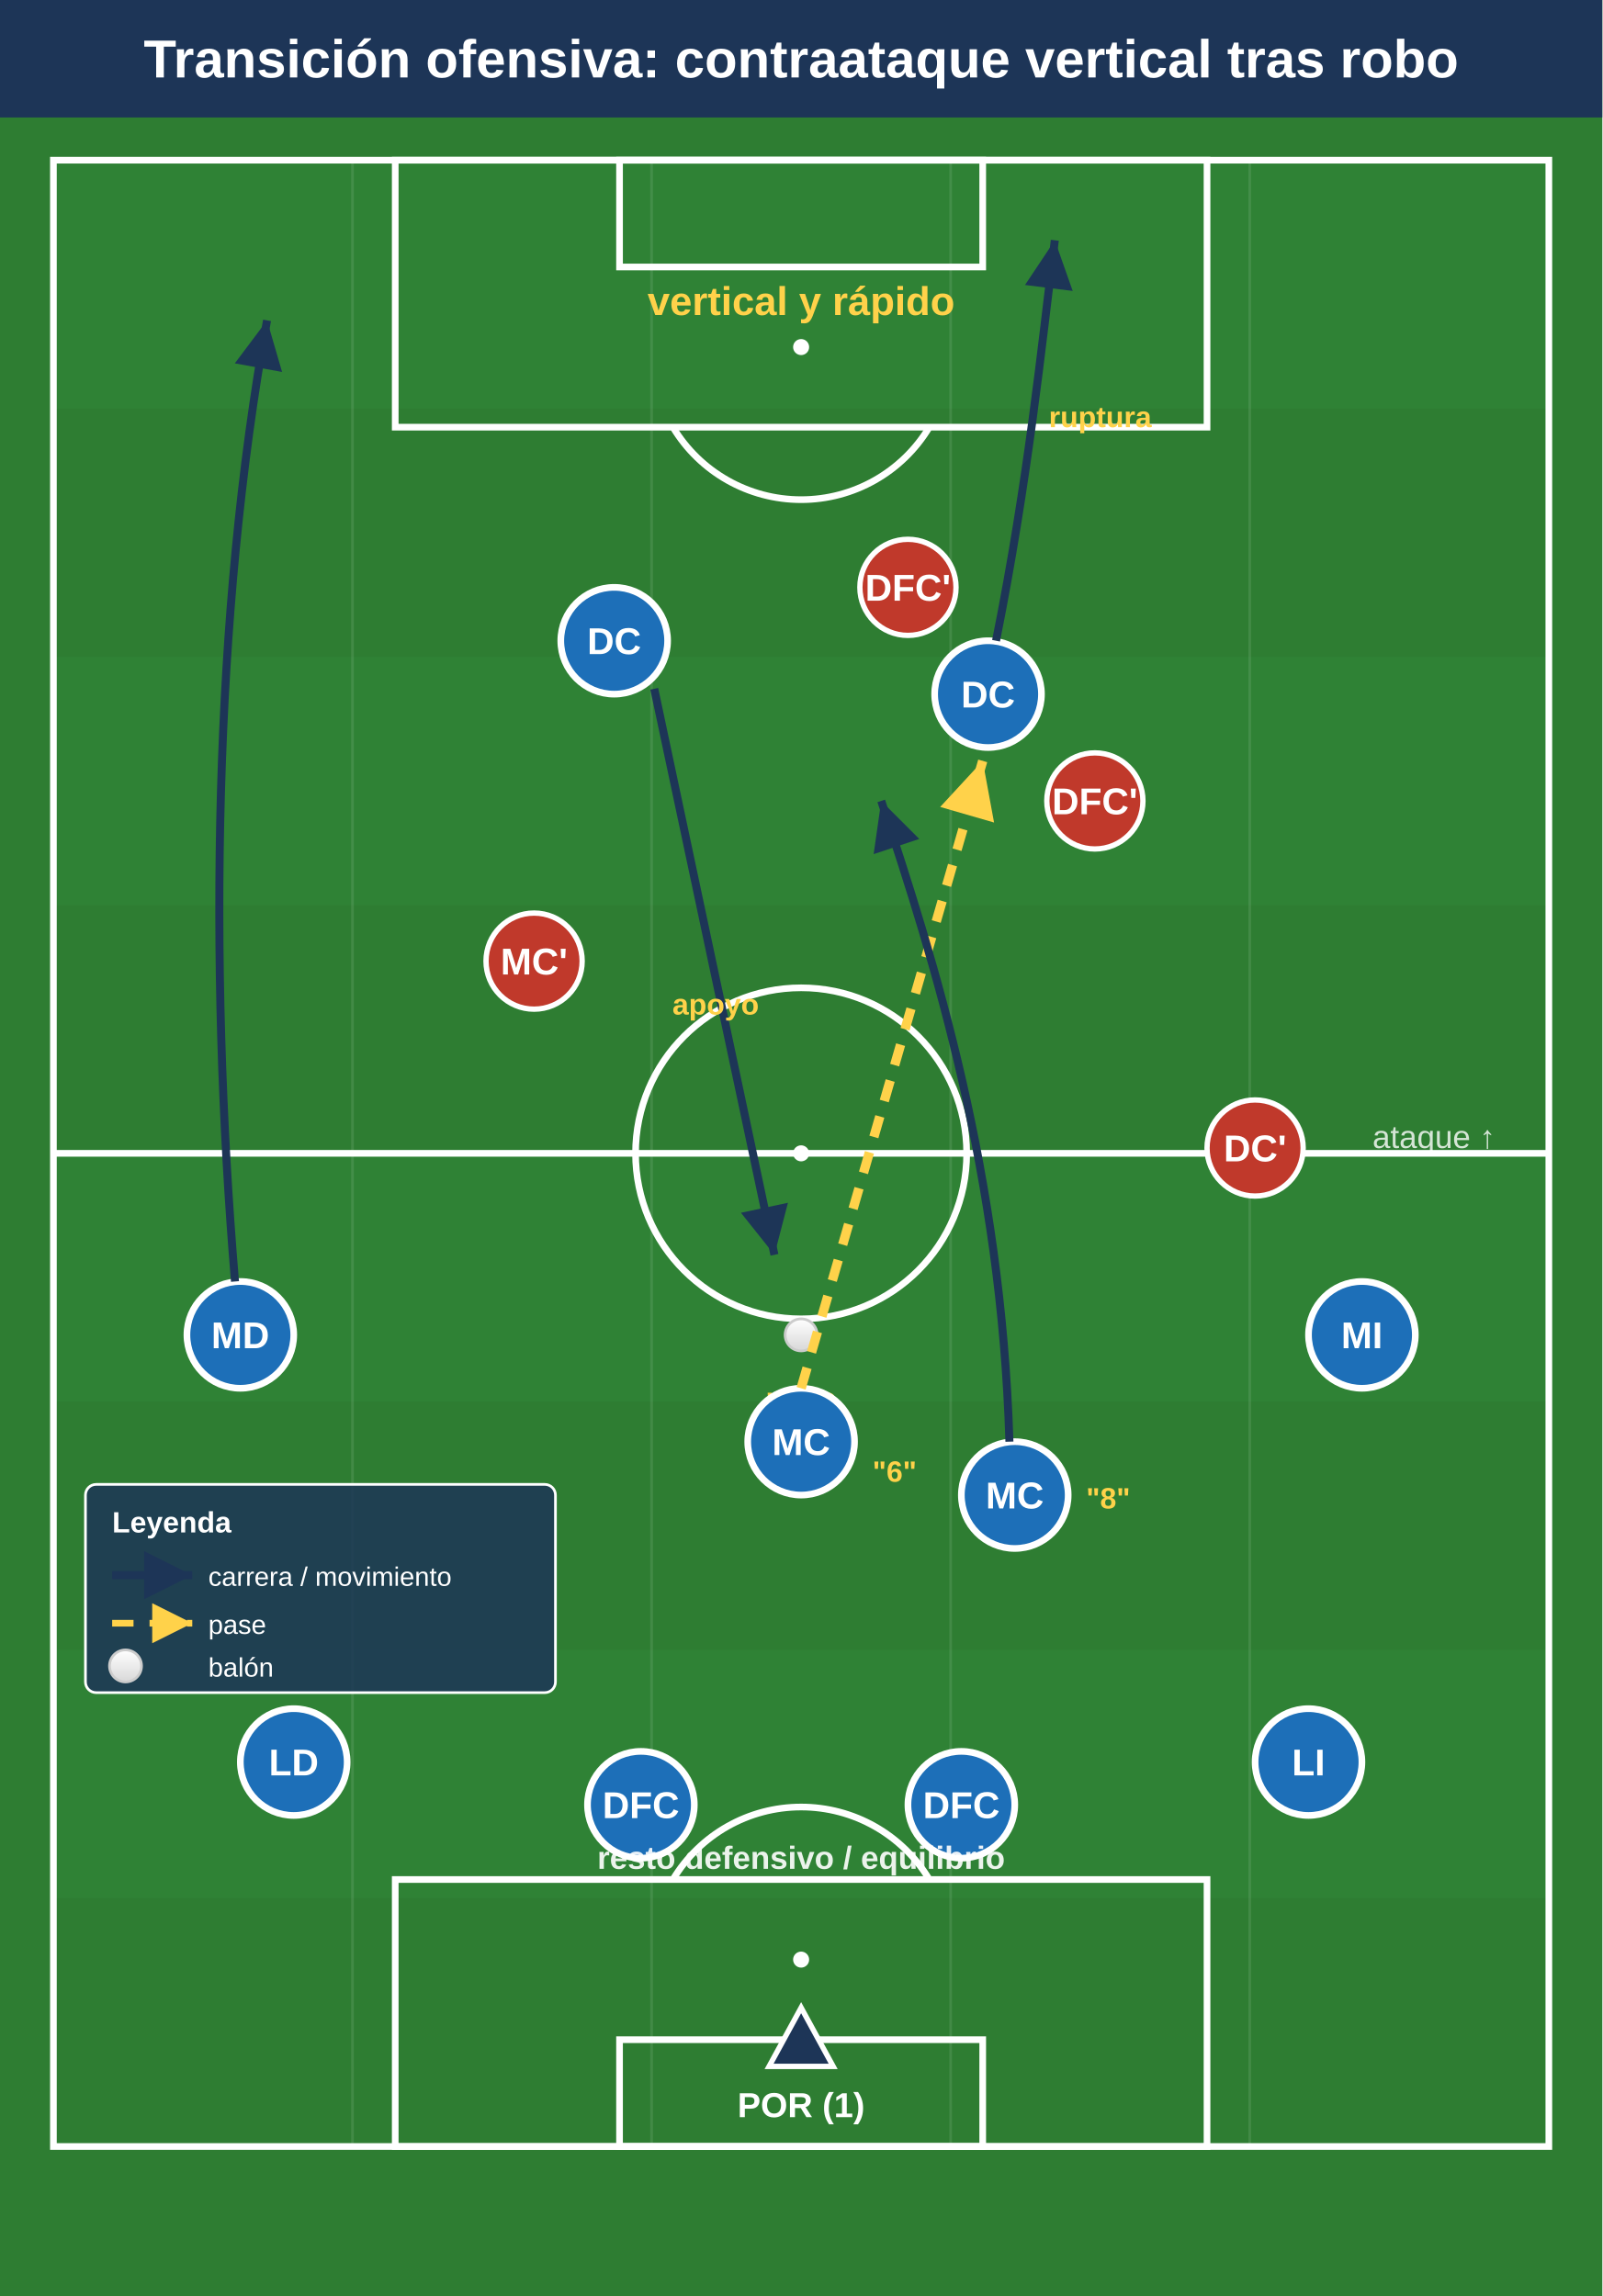
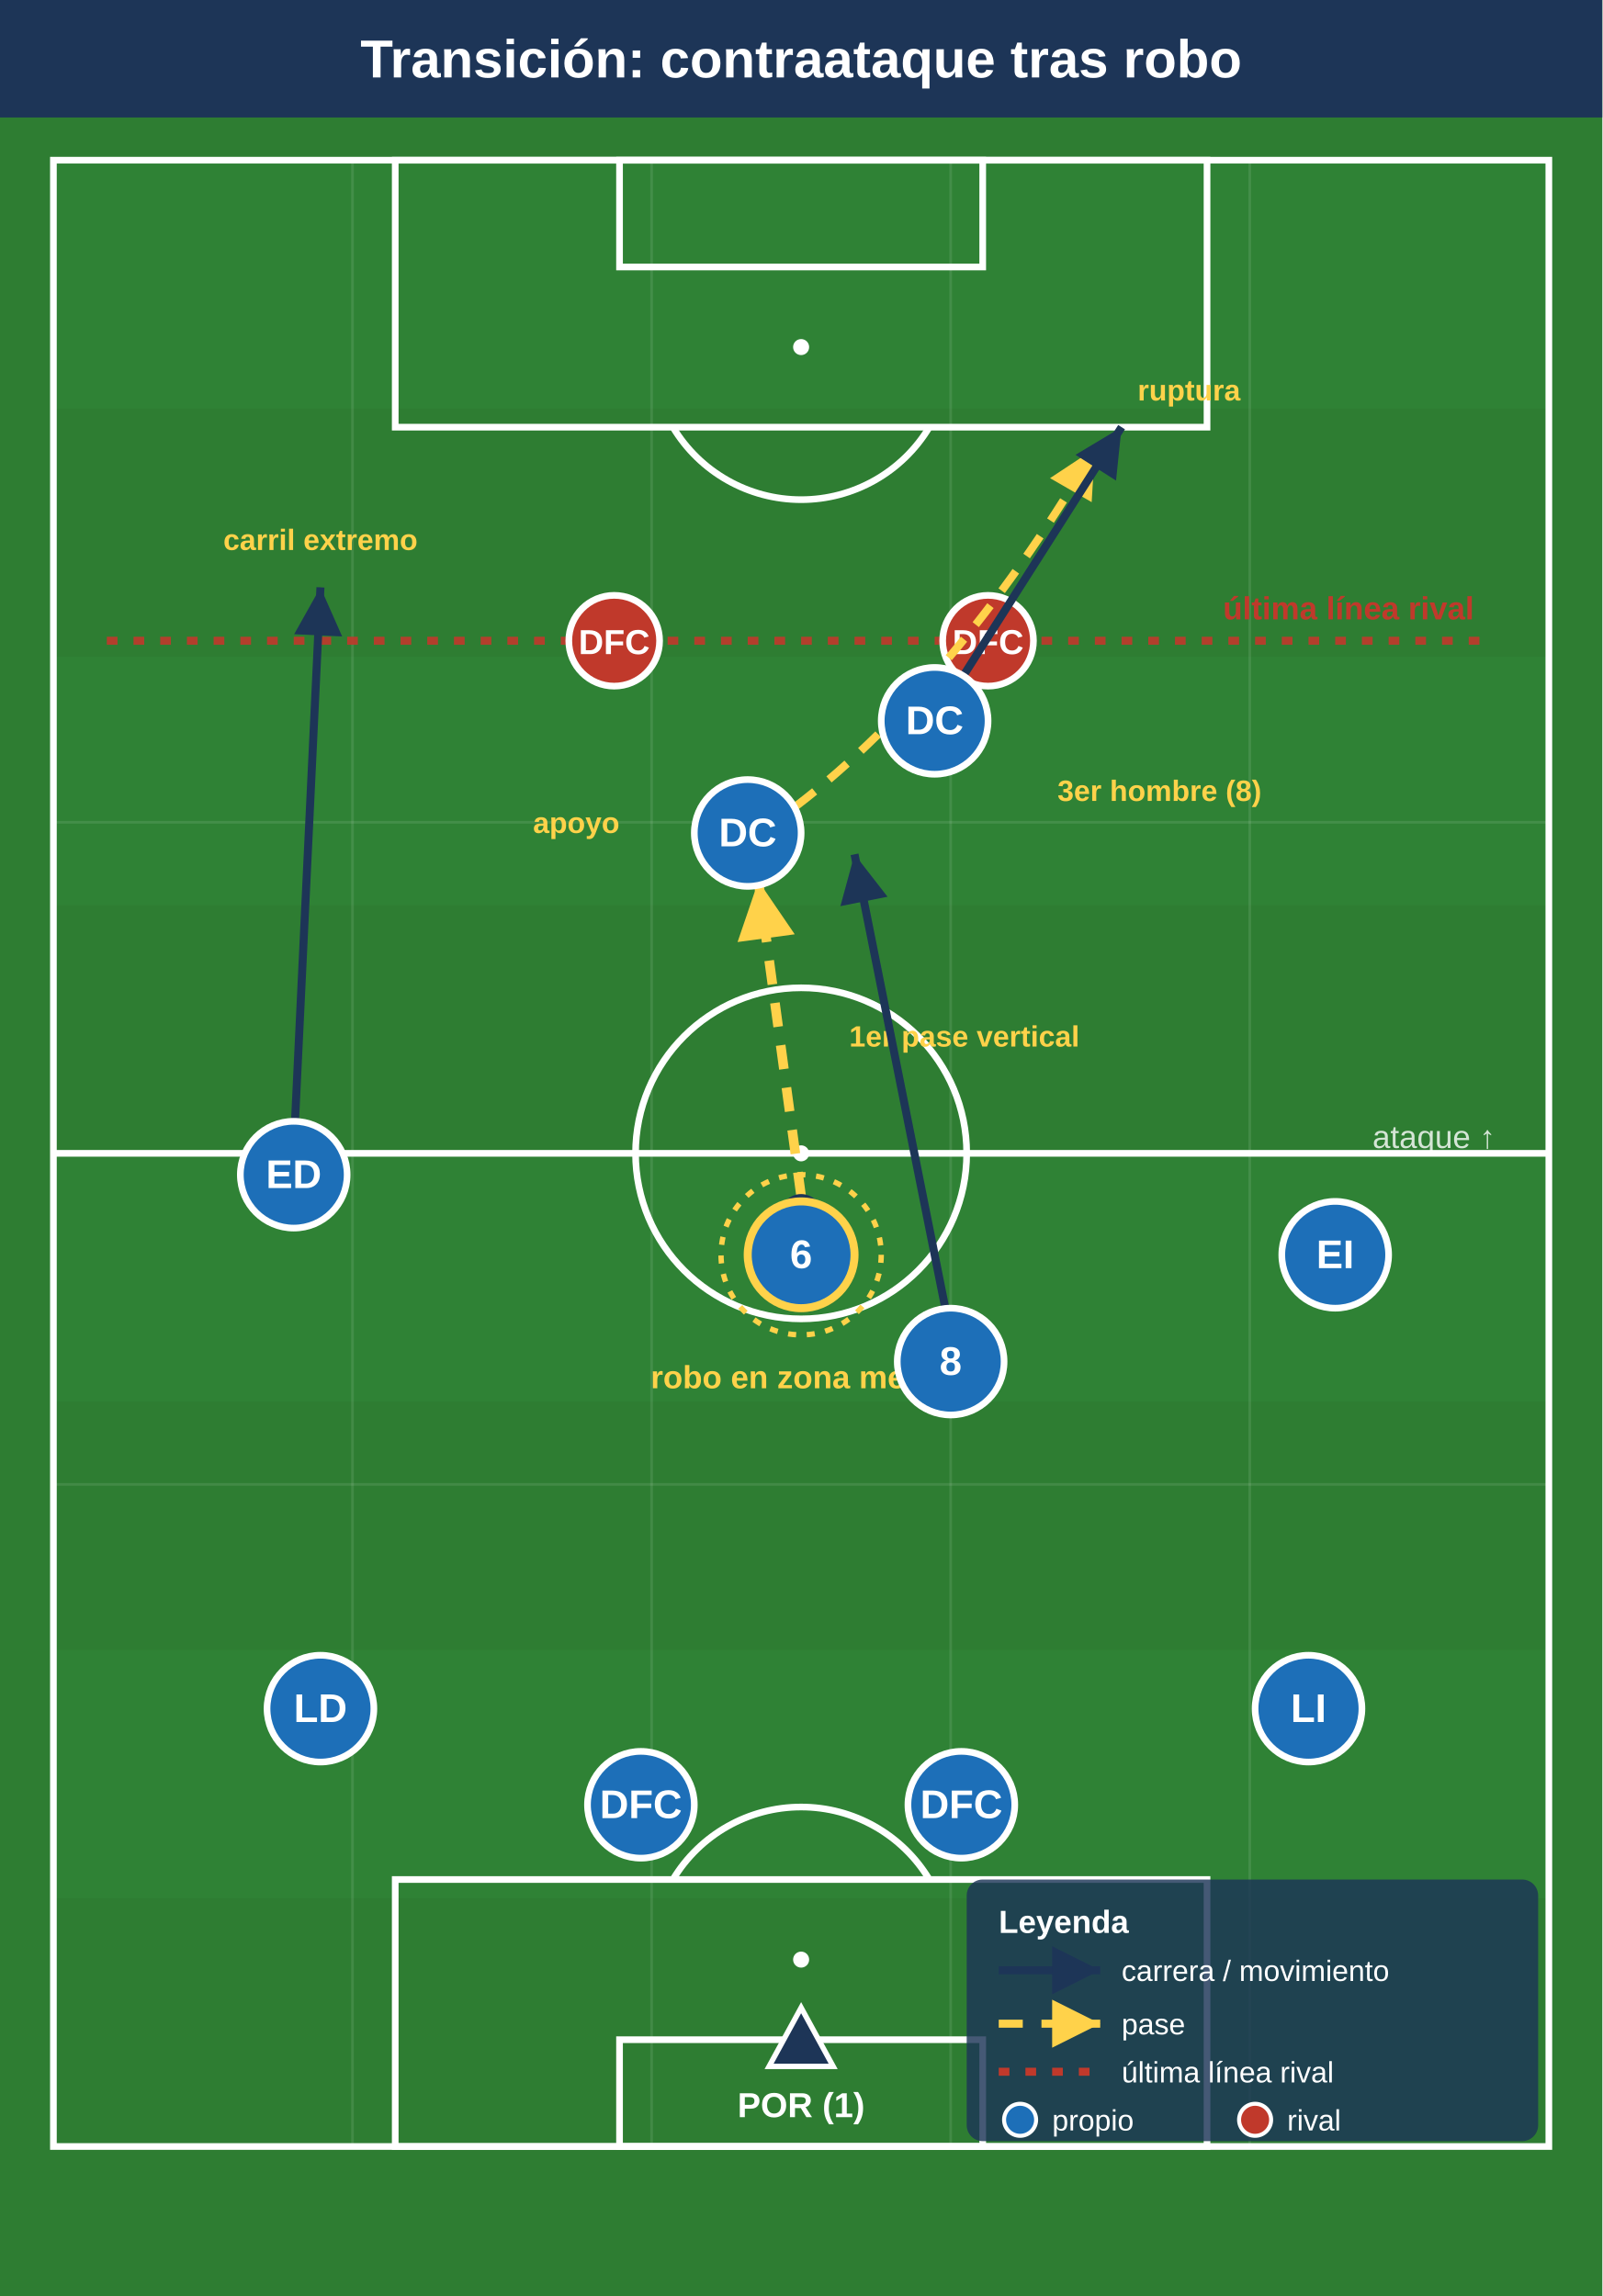
<svg xmlns="http://www.w3.org/2000/svg" viewBox="0 0 600 860" font-family="'Segoe UI', Arial, sans-serif">
  <defs>
    <marker id="arrow" markerWidth="9" markerHeight="9" refX="6" refY="3" orient="auto" markerUnits="strokeWidth">
      <path d="M0,0 L6,3 L0,6 Z" fill="#1d3557" />
    </marker>
-     <marker id="arrowY" markerWidth="10" markerHeight="10" refX="6" refY="3" orient="auto" markerUnits="strokeWidth">
+     <marker id="arrowPass" markerWidth="9" markerHeight="9" refX="6" refY="3" orient="auto" markerUnits="strokeWidth">
      <path d="M0,0 L6,3 L0,6 Z" fill="#ffd24a" />
    </marker>
    <linearGradient id="ball" x1="0" y1="0" x2="0" y2="1">
      <stop offset="0%" stop-color="#ffffff" />
      <stop offset="100%" stop-color="#d8d8d8" />
    </linearGradient>
  </defs>
  <rect x="0" y="0" width="600" height="860" fill="#2e7d32" />
  <g fill="#2f8235">
    <rect x="20" y="60" width="560" height="93" />
    <rect x="20" y="246" width="560" height="93" />
    <rect x="20" y="432" width="560" height="93" />
    <rect x="20" y="618" width="560" height="93" />
  </g>
  <g stroke="#ffffff" stroke-opacity="0.10" stroke-width="1">
    <line x1="132" y1="60" x2="132" y2="804" />
    <line x1="244" y1="60" x2="244" y2="804" />
    <line x1="356" y1="60" x2="356" y2="804" />
    <line x1="468" y1="60" x2="468" y2="804" />
  </g>
+   <g stroke="#ffffff" stroke-opacity="0.10" stroke-width="1">
+     <line x1="20" y1="308" x2="580" y2="308" />
+     <line x1="20" y1="556" x2="580" y2="556" />
+   </g>
  <g fill="none" stroke="#ffffff" stroke-width="2.5">
    <rect x="20" y="60" width="560" height="744" />
    <line x1="20" y1="432" x2="580" y2="432" />
    <circle cx="300" cy="432" r="62" />
    <rect x="148" y="60" width="304" height="100" />
    <rect x="232" y="60" width="136" height="40" />
    <rect x="148" y="704" width="304" height="100" />
    <rect x="232" y="764" width="136" height="40" />
  </g>
  <g fill="#ffffff">
    <circle cx="300" cy="432" r="3" />
    <circle cx="300" cy="130" r="3" />
    <circle cx="300" cy="734" r="3" />
  </g>
  <path d="M252,160 A56,56 0 0 0 348,160" fill="none" stroke="#ffffff" stroke-width="2.5" />
  <path d="M252,704 A56,56 0 0 1 348,704" fill="none" stroke="#ffffff" stroke-width="2.5" />
+   <rect x="0" y="0" width="600" height="44" fill="#1d3557" />
+   <text x="300" y="29" fill="#ffffff" font-size="20" font-weight="700" text-anchor="middle">Transición: contraataque tras robo</text>
  <text x="560" y="430" fill="#ffffff" font-size="12" text-anchor="end" opacity="0.8">ataque ↑</text>
-   <g font-size="14" font-weight="700" text-anchor="middle">
-     <circle cx="200" cy="360" r="18" fill="#c0392b" stroke="#ffffff" stroke-width="2" />
-     <text x="200" y="365" fill="#fff">MC'</text>
-     <circle cx="410" cy="300" r="18" fill="#c0392b" stroke="#ffffff" stroke-width="2" />
-     <text x="410" y="305" fill="#fff">DFC'</text>
-     <circle cx="340" cy="220" r="18" fill="#c0392b" stroke="#ffffff" stroke-width="2" />
-     <text x="340" y="225" fill="#fff">DFC'</text>
-     <circle cx="470" cy="430" r="18" fill="#c0392b" stroke="#ffffff" stroke-width="2" />
-     <text x="470" y="435" fill="#fff">DC'</text>
+   <circle cx="300" cy="470" r="30" fill="none" stroke="#ffd24a" stroke-width="2" stroke-dasharray="3 4" />
+   <text x="300" y="520" fill="#ffd24a" font-size="12" font-weight="700" text-anchor="middle">robo en zona media</text>
+   <line x1="40" y1="240" x2="560" y2="240" stroke="#c0392b" stroke-width="3" stroke-dasharray="4 6" opacity="0.9" />
+   <text x="552" y="232" fill="#c0392b" font-size="12" font-weight="700" text-anchor="end">última línea rival</text>
+   <g font-size="13" font-weight="700" text-anchor="middle">
+     <circle cx="230" cy="240" r="17" fill="#c0392b" stroke="#ffffff" stroke-width="2.5" />
+     <text x="230" y="245" fill="#fff">DFC</text>
+     <circle cx="370" cy="240" r="17" fill="#c0392b" stroke="#ffffff" stroke-width="2.5" />
+     <text x="370" y="245" fill="#fff">DFC</text>
  </g>
-   <circle cx="300" cy="500" r="6" fill="url(#ball)" stroke="#cccccc" />
-   <text x="300" y="528" fill="#ffd24a" font-size="12" font-weight="700" text-anchor="middle">robo</text>
-   <g font-size="14" font-weight="700" text-anchor="middle">
-     <circle cx="300" cy="540" r="20" fill="#1d6fb8" stroke="#ffffff" stroke-width="2.5" />
-     <text x="300" y="545" fill="#fff">MC</text>
+   <g fill="none" stroke="#ffd24a" stroke-width="3.6" stroke-dasharray="9 7" marker-end="url(#arrowPass)">
+     <line x1="300" y1="448" x2="284" y2="330" />
  </g>
-   <text x="335" y="555" fill="#ffd24a" font-size="11" font-weight="700" text-anchor="middle">"6"</text>
-   <g font-size="14" font-weight="700" text-anchor="middle">
-     <circle cx="230" cy="240" r="20" fill="#1d6fb8" stroke="#ffffff" stroke-width="2.5" />
-     <text x="230" y="245" fill="#fff">DC</text>
+   <text x="318" y="392" fill="#ffd24a" font-size="11" font-weight="700" text-anchor="start">1er pase vertical</text>
+   <g fill="none" stroke="#ffd24a" stroke-width="3" stroke-dasharray="9 7" marker-end="url(#arrowPass)">
+     <path d="M298,302 C340,270 380,220 410,168" />
  </g>
-   <path d="M245,258 L290,470" fill="none" stroke="#1d3557" stroke-width="3" marker-end="url(#arrow)" />
-   <text x="268" y="380" fill="#ffd24a" font-size="11" font-weight="700" text-anchor="middle">apoyo</text>
-   <g font-size="14" font-weight="700" text-anchor="middle">
-     <circle cx="370" cy="260" r="20" fill="#1d6fb8" stroke="#ffffff" stroke-width="2.5" />
-     <text x="370" y="265" fill="#fff">DC</text>
+   <g fill="none" stroke="#1d3557" stroke-width="3" marker-end="url(#arrow)">
+     <line x1="350" y1="270" x2="420" y2="160" />
+     <line x1="110" y1="430" x2="120" y2="220" />
+     <line x1="356" y1="500" x2="320" y2="320" />
  </g>
-   <path d="M373,240 C385,180 390,130 395,90" fill="none" stroke="#1d3557" stroke-width="3" marker-end="url(#arrow)" />
-   <text x="412" y="160" fill="#ffd24a" font-size="11" font-weight="700" text-anchor="middle">ruptura</text>
-   <path d="M300,520 L368,285" fill="none" stroke="#ffd24a" stroke-width="3.5" stroke-dasharray="8 6" marker-end="url(#arrowY)" />
-   <g font-size="14" font-weight="700" text-anchor="middle">
-     <circle cx="90" cy="500" r="20" fill="#1d6fb8" stroke="#ffffff" stroke-width="2.5" />
-     <text x="90" y="505" fill="#fff">MD</text>
-   </g>
-   <path d="M88,480 C78,360 80,230 100,120" fill="none" stroke="#1d3557" stroke-width="3" marker-end="url(#arrow)" />
-   <g font-size="14" font-weight="700" text-anchor="middle">
-     <circle cx="510" cy="500" r="20" fill="#1d6fb8" stroke="#ffffff" stroke-width="2.5" />
-     <text x="510" y="505" fill="#fff">MI</text>
-   </g>
-   <g font-size="14" font-weight="700" text-anchor="middle">
-     <circle cx="380" cy="560" r="20" fill="#1d6fb8" stroke="#ffffff" stroke-width="2.5" />
-     <text x="380" y="565" fill="#fff">MC</text>
-   </g>
-   <text x="415" y="565" fill="#ffd24a" font-size="11" font-weight="700" text-anchor="middle">"8"</text>
-   <path d="M378,540 C375,440 350,360 330,300" fill="none" stroke="#1d3557" stroke-width="3" marker-end="url(#arrow)" />
-   <g font-size="14" font-weight="700" text-anchor="middle">
-     <circle cx="110" cy="660" r="20" fill="#1d6fb8" stroke="#ffffff" stroke-width="2.5" />
-     <text x="110" y="665" fill="#fff">LD</text>
+   <circle cx="300" cy="455" r="7" fill="url(#ball)" stroke="#1d3557" stroke-width="1.5" />
+   <g font-size="15" font-weight="700" text-anchor="middle">
+     <polygon points="300,752 312,774 288,774" fill="#1d3557" stroke="#ffffff" stroke-width="2" />
+     <text x="300" y="793" fill="#ffffff" font-size="13">POR (1)</text>
+     <circle cx="120" cy="640" r="20" fill="#1d6fb8" stroke="#ffffff" stroke-width="2.5" />
+     <text x="120" y="645" fill="#fff">LD</text>
    <circle cx="240" cy="676" r="20" fill="#1d6fb8" stroke="#ffffff" stroke-width="2.5" />
    <text x="240" y="681" fill="#fff">DFC</text>
    <circle cx="360" cy="676" r="20" fill="#1d6fb8" stroke="#ffffff" stroke-width="2.5" />
    <text x="360" y="681" fill="#fff">DFC</text>
-     <circle cx="490" cy="660" r="20" fill="#1d6fb8" stroke="#ffffff" stroke-width="2.5" />
-     <text x="490" y="665" fill="#fff">LI</text>
-     <polygon points="300,752 312,774 288,774" fill="#1d3557" stroke="#ffffff" stroke-width="2" />
-     <text x="300" y="793" fill="#ffffff" font-size="13">POR (1)</text>
+     <circle cx="490" cy="640" r="20" fill="#1d6fb8" stroke="#ffffff" stroke-width="2.5" />
+     <text x="490" y="645" fill="#fff">LI</text>
+     <circle cx="300" cy="470" r="20" fill="#1d6fb8" stroke="#ffd24a" stroke-width="3" />
+     <text x="300" y="475" fill="#fff">6</text>
+     <circle cx="356" cy="510" r="20" fill="#1d6fb8" stroke="#ffffff" stroke-width="2.5" />
+     <text x="356" y="515" fill="#fff">8</text>
+     <circle cx="110" cy="440" r="20" fill="#1d6fb8" stroke="#ffffff" stroke-width="2.5" />
+     <text x="110" y="445" fill="#fff">ED</text>
+     <circle cx="500" cy="470" r="20" fill="#1d6fb8" stroke="#ffffff" stroke-width="2.5" />
+     <text x="500" y="475" fill="#fff">EI</text>
+     <circle cx="280" cy="312" r="20" fill="#1d6fb8" stroke="#ffffff" stroke-width="2.5" />
+     <text x="280" y="317" fill="#fff">DC</text>
+     <circle cx="350" cy="270" r="20" fill="#1d6fb8" stroke="#ffffff" stroke-width="2.5" />
+     <text x="350" y="275" fill="#fff">DC</text>
  </g>
-   <text x="300" y="700" fill="#ffffff" font-size="12" font-weight="700" text-anchor="middle" opacity="0.9">resto defensivo / equilibrio</text>
-   <rect x="0" y="0" width="600" height="44" fill="#1d3557" />
-   <text x="300" y="29" fill="#ffffff" font-size="20" font-weight="700" text-anchor="middle">Transición ofensiva: contraataque vertical tras robo</text>
-   <text x="300" y="118" fill="#ffd24a" font-size="15" font-weight="700" text-anchor="middle">vertical y rápido</text>
+   <g font-size="11" font-weight="700" fill="#ffd24a" text-anchor="middle">
+     <text x="232" y="312" text-anchor="end">apoyo</text>
+     <text x="426" y="150" text-anchor="start">ruptura</text>
+     <text x="120" y="206">carril extremo</text>
+     <text x="396" y="300" text-anchor="start">3er hombre (8)</text>
+   </g>
  <g>
-     <rect x="32" y="556" width="176" height="78" fill="#1d3557" fill-opacity="0.85" stroke="#ffffff" stroke-width="1" rx="4" />
-     <text x="42" y="574" fill="#ffffff" font-size="11" font-weight="700">Leyenda</text>
-     <line x1="42" y1="590" x2="72" y2="590" stroke="#1d3557" stroke-width="3" marker-end="url(#arrow)" />
-     <text x="78" y="594" fill="#ffffff" font-size="10">carrera / movimiento</text>
-     <line x1="42" y1="608" x2="72" y2="608" stroke="#ffd24a" stroke-width="2.5" stroke-dasharray="8 6" marker-end="url(#arrowY)" />
-     <text x="78" y="612" fill="#ffffff" font-size="10">pase</text>
-     <circle cx="47" cy="624" r="6" fill="url(#ball)" stroke="#cccccc" />
-     <text x="78" y="628" fill="#ffffff" font-size="10">balón</text>
+     <rect x="362" y="704" width="214" height="98" fill="#1d3557" fill-opacity="0.82" rx="6" />
+     <text x="374" y="724" fill="#ffffff" font-size="12" font-weight="700">Leyenda</text>
+     <line x1="374" y1="738" x2="412" y2="738" stroke="#1d3557" stroke-width="3" marker-end="url(#arrow)" />
+     <text x="420" y="742" fill="#ffffff" font-size="11">carrera / movimiento</text>
+     <line x1="374" y1="758" x2="412" y2="758" stroke="#ffd24a" stroke-width="3" stroke-dasharray="9 7" marker-end="url(#arrowPass)" />
+     <text x="420" y="762" fill="#ffffff" font-size="11">pase</text>
+     <line x1="374" y1="776" x2="412" y2="776" stroke="#c0392b" stroke-width="3" stroke-dasharray="4 6" />
+     <text x="420" y="780" fill="#ffffff" font-size="11">última línea rival</text>
+     <circle cx="382" cy="794" r="6" fill="#1d6fb8" stroke="#fff" stroke-width="1.5" />
+     <text x="394" y="798" fill="#ffffff" font-size="11">propio</text>
+     <circle cx="470" cy="794" r="6" fill="#c0392b" stroke="#fff" stroke-width="1.5" />
+     <text x="482" y="798" fill="#ffffff" font-size="11">rival</text>
  </g>
</svg>
